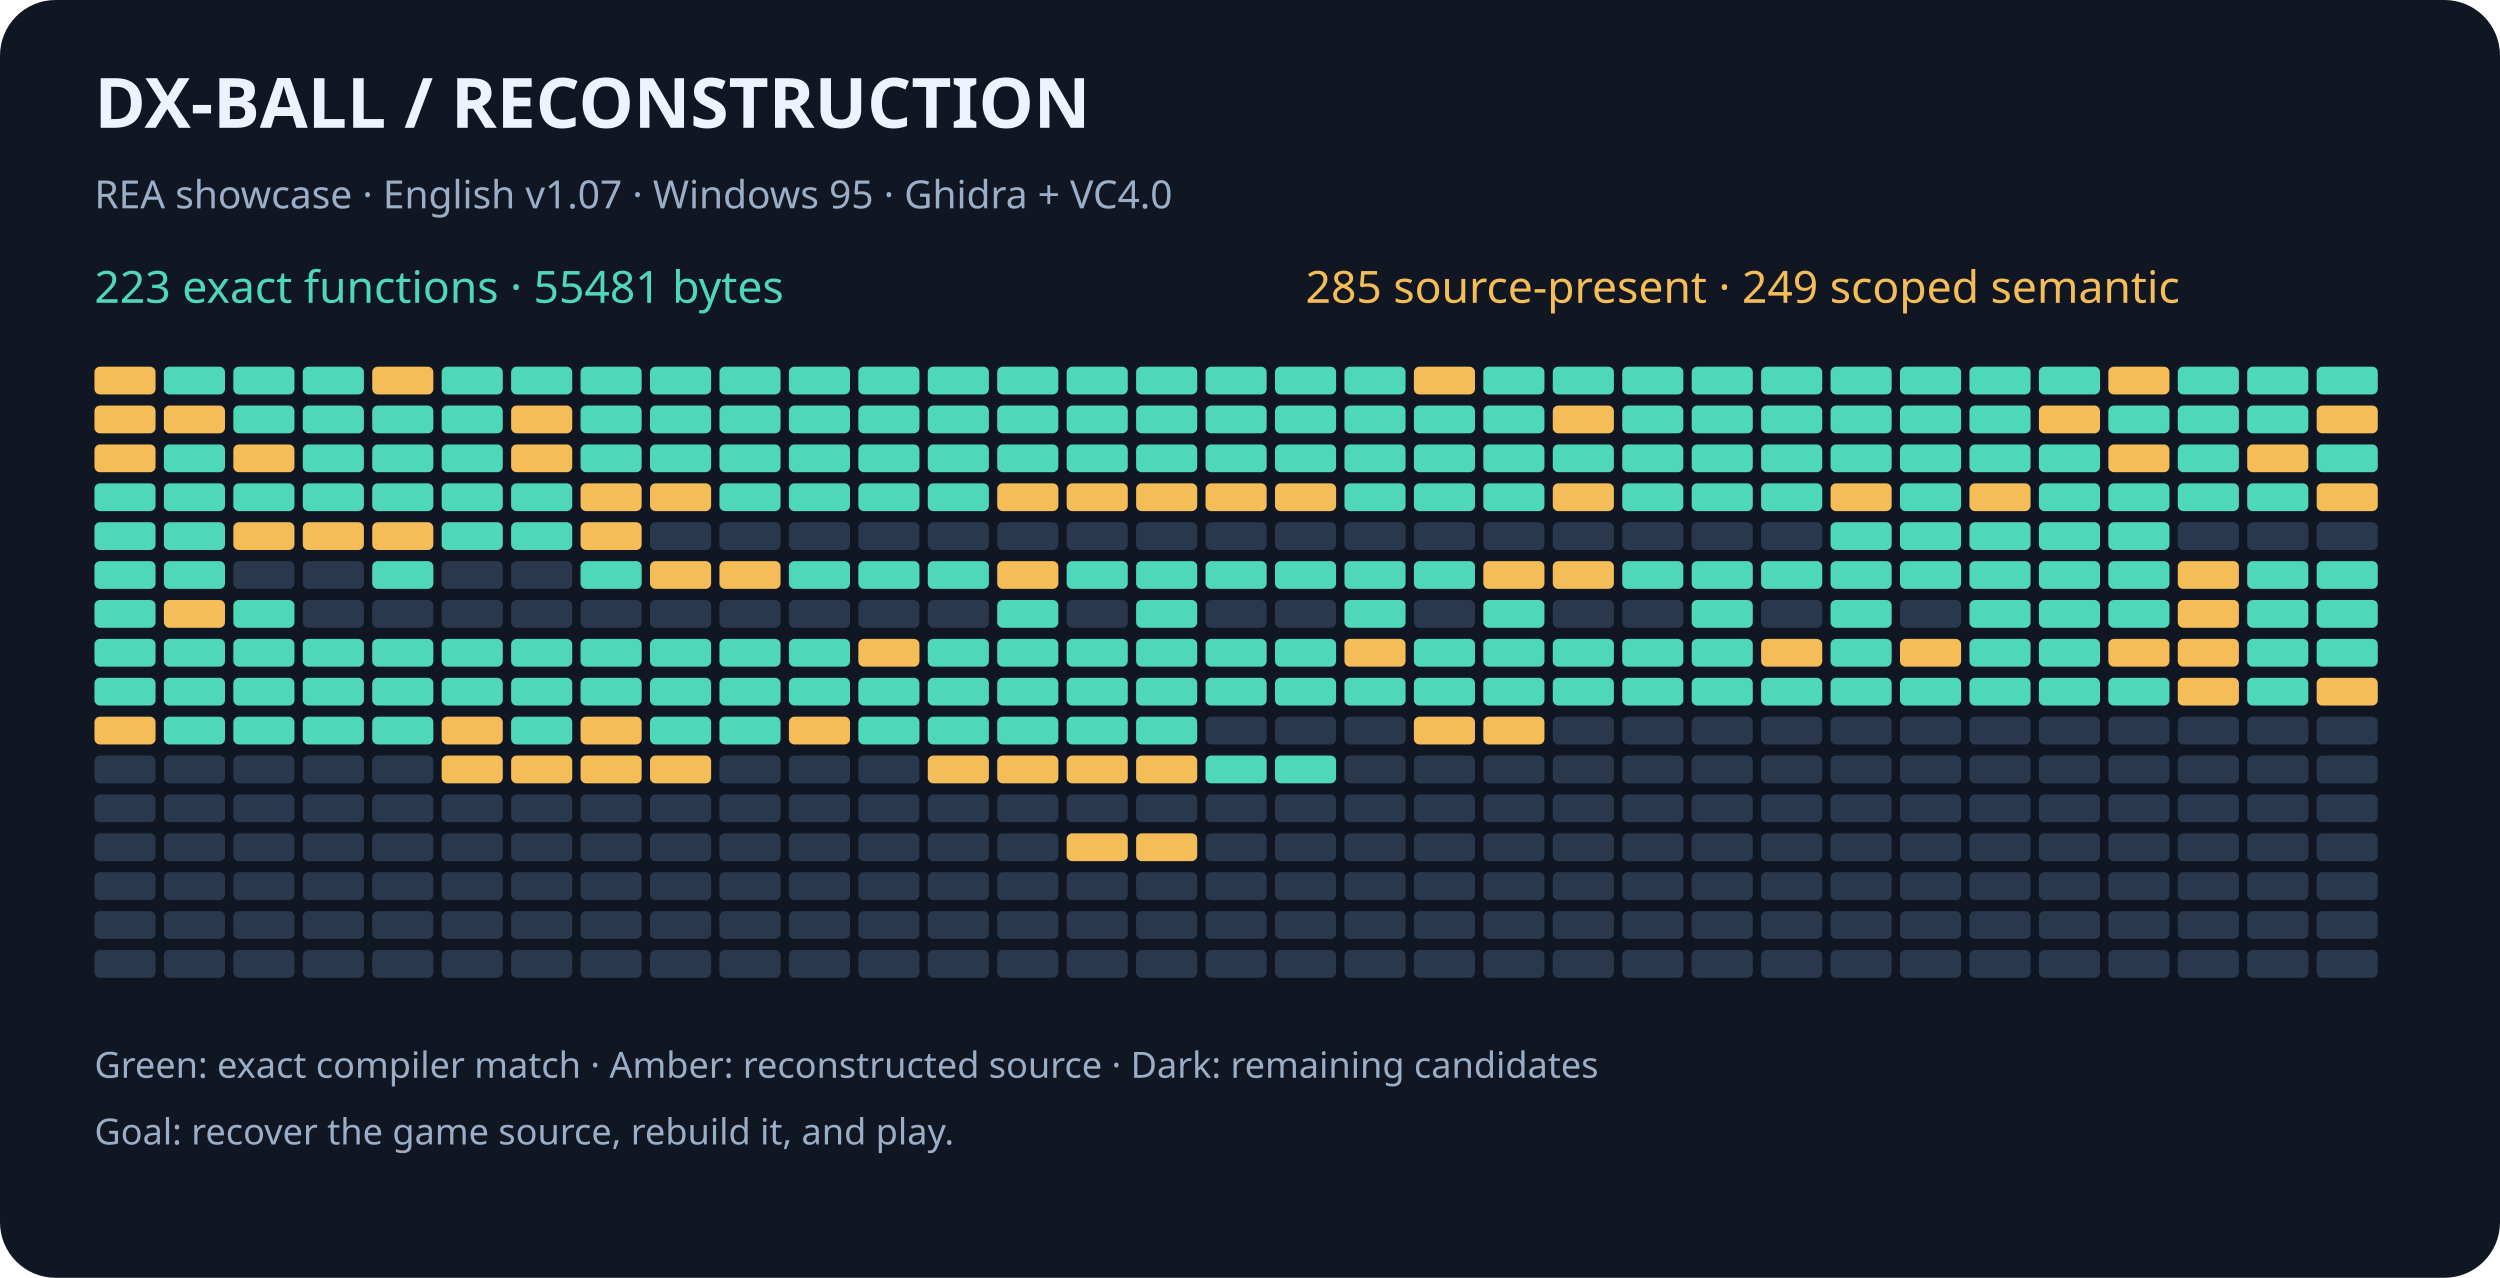
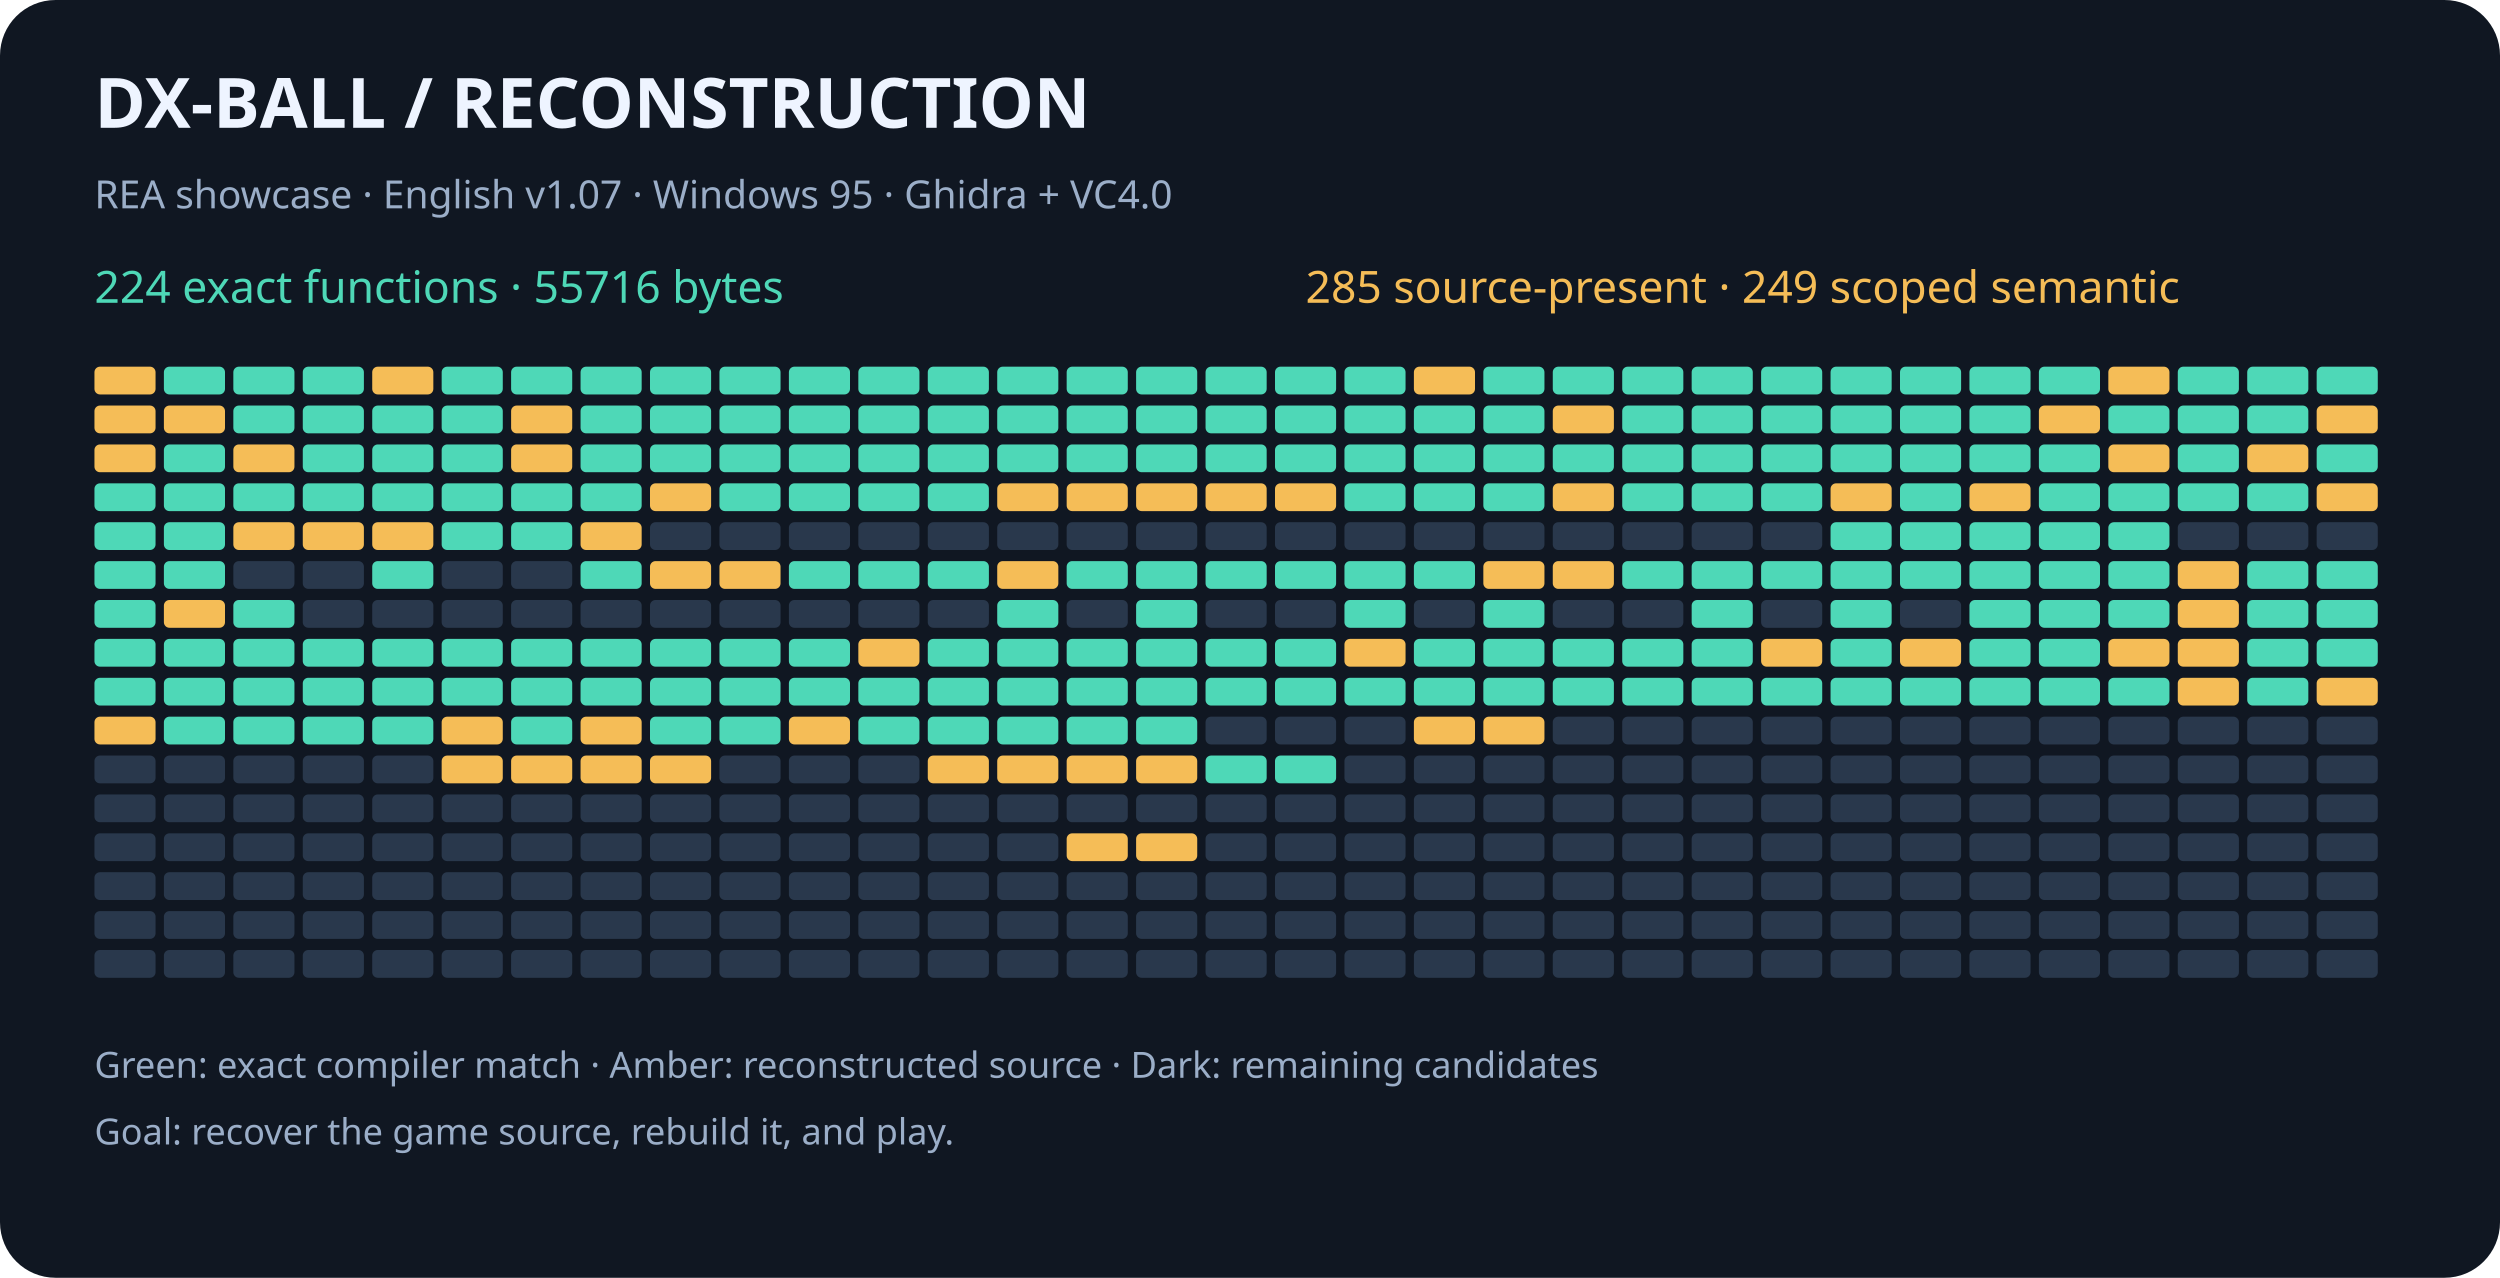
<svg xmlns="http://www.w3.org/2000/svg" width="900" height="460" viewBox="0 0 900 460" role="img" aria-labelledby="title desc">
  <rect width="900" height="460" rx="20" fill="#101722" />
  <g font-family="sans-serif">
    <text x="34" y="46" fill="#eef4ff" font-size="25" font-weight="bold">DX-BALL  /  RECONSTRUCTION</text>
    <text x="34" y="75" fill="#9baec8" font-size="14">REA showcase · English v1.07 · Windows 95 · Ghidra + VC4.0</text>
-     <text x="34" y="109" fill="#4ed8b7" font-size="16">223 exact functions · 55481 bytes</text>
+     <text x="34" y="109" fill="#4ed8b7" font-size="16">224 exact functions · 55716 bytes</text>
    <text x="470" y="109" fill="#f5bd57" font-size="16">285 source-present · 249 scoped semantic</text>
    <rect x="34" y="132" width="22" height="10" rx="2" fill="#f5bd57" />
    <rect x="59" y="132" width="22" height="10" rx="2" fill="#4ed8b7" />
    <rect x="84" y="132" width="22" height="10" rx="2" fill="#4ed8b7" />
    <rect x="109" y="132" width="22" height="10" rx="2" fill="#4ed8b7" />
    <rect x="134" y="132" width="22" height="10" rx="2" fill="#f5bd57" />
    <rect x="159" y="132" width="22" height="10" rx="2" fill="#4ed8b7" />
    <rect x="184" y="132" width="22" height="10" rx="2" fill="#4ed8b7" />
    <rect x="209" y="132" width="22" height="10" rx="2" fill="#4ed8b7" />
    <rect x="234" y="132" width="22" height="10" rx="2" fill="#4ed8b7" />
    <rect x="259" y="132" width="22" height="10" rx="2" fill="#4ed8b7" />
    <rect x="284" y="132" width="22" height="10" rx="2" fill="#4ed8b7" />
    <rect x="309" y="132" width="22" height="10" rx="2" fill="#4ed8b7" />
    <rect x="334" y="132" width="22" height="10" rx="2" fill="#4ed8b7" />
    <rect x="359" y="132" width="22" height="10" rx="2" fill="#4ed8b7" />
    <rect x="384" y="132" width="22" height="10" rx="2" fill="#4ed8b7" />
    <rect x="409" y="132" width="22" height="10" rx="2" fill="#4ed8b7" />
    <rect x="434" y="132" width="22" height="10" rx="2" fill="#4ed8b7" />
    <rect x="459" y="132" width="22" height="10" rx="2" fill="#4ed8b7" />
    <rect x="484" y="132" width="22" height="10" rx="2" fill="#4ed8b7" />
    <rect x="509" y="132" width="22" height="10" rx="2" fill="#f5bd57" />
    <rect x="534" y="132" width="22" height="10" rx="2" fill="#4ed8b7" />
    <rect x="559" y="132" width="22" height="10" rx="2" fill="#4ed8b7" />
    <rect x="584" y="132" width="22" height="10" rx="2" fill="#4ed8b7" />
    <rect x="609" y="132" width="22" height="10" rx="2" fill="#4ed8b7" />
    <rect x="634" y="132" width="22" height="10" rx="2" fill="#4ed8b7" />
    <rect x="659" y="132" width="22" height="10" rx="2" fill="#4ed8b7" />
    <rect x="684" y="132" width="22" height="10" rx="2" fill="#4ed8b7" />
    <rect x="709" y="132" width="22" height="10" rx="2" fill="#4ed8b7" />
    <rect x="734" y="132" width="22" height="10" rx="2" fill="#4ed8b7" />
    <rect x="759" y="132" width="22" height="10" rx="2" fill="#f5bd57" />
    <rect x="784" y="132" width="22" height="10" rx="2" fill="#4ed8b7" />
    <rect x="809" y="132" width="22" height="10" rx="2" fill="#4ed8b7" />
    <rect x="834" y="132" width="22" height="10" rx="2" fill="#4ed8b7" />
    <rect x="34" y="146" width="22" height="10" rx="2" fill="#f5bd57" />
    <rect x="59" y="146" width="22" height="10" rx="2" fill="#f5bd57" />
    <rect x="84" y="146" width="22" height="10" rx="2" fill="#4ed8b7" />
    <rect x="109" y="146" width="22" height="10" rx="2" fill="#4ed8b7" />
    <rect x="134" y="146" width="22" height="10" rx="2" fill="#4ed8b7" />
    <rect x="159" y="146" width="22" height="10" rx="2" fill="#4ed8b7" />
    <rect x="184" y="146" width="22" height="10" rx="2" fill="#f5bd57" />
    <rect x="209" y="146" width="22" height="10" rx="2" fill="#4ed8b7" />
    <rect x="234" y="146" width="22" height="10" rx="2" fill="#4ed8b7" />
    <rect x="259" y="146" width="22" height="10" rx="2" fill="#4ed8b7" />
    <rect x="284" y="146" width="22" height="10" rx="2" fill="#4ed8b7" />
    <rect x="309" y="146" width="22" height="10" rx="2" fill="#4ed8b7" />
    <rect x="334" y="146" width="22" height="10" rx="2" fill="#4ed8b7" />
    <rect x="359" y="146" width="22" height="10" rx="2" fill="#4ed8b7" />
    <rect x="384" y="146" width="22" height="10" rx="2" fill="#4ed8b7" />
    <rect x="409" y="146" width="22" height="10" rx="2" fill="#4ed8b7" />
    <rect x="434" y="146" width="22" height="10" rx="2" fill="#4ed8b7" />
    <rect x="459" y="146" width="22" height="10" rx="2" fill="#4ed8b7" />
    <rect x="484" y="146" width="22" height="10" rx="2" fill="#4ed8b7" />
    <rect x="509" y="146" width="22" height="10" rx="2" fill="#4ed8b7" />
    <rect x="534" y="146" width="22" height="10" rx="2" fill="#4ed8b7" />
    <rect x="559" y="146" width="22" height="10" rx="2" fill="#f5bd57" />
    <rect x="584" y="146" width="22" height="10" rx="2" fill="#4ed8b7" />
    <rect x="609" y="146" width="22" height="10" rx="2" fill="#4ed8b7" />
    <rect x="634" y="146" width="22" height="10" rx="2" fill="#4ed8b7" />
    <rect x="659" y="146" width="22" height="10" rx="2" fill="#4ed8b7" />
    <rect x="684" y="146" width="22" height="10" rx="2" fill="#4ed8b7" />
    <rect x="709" y="146" width="22" height="10" rx="2" fill="#4ed8b7" />
    <rect x="734" y="146" width="22" height="10" rx="2" fill="#f5bd57" />
    <rect x="759" y="146" width="22" height="10" rx="2" fill="#4ed8b7" />
    <rect x="784" y="146" width="22" height="10" rx="2" fill="#4ed8b7" />
    <rect x="809" y="146" width="22" height="10" rx="2" fill="#4ed8b7" />
    <rect x="834" y="146" width="22" height="10" rx="2" fill="#f5bd57" />
    <rect x="34" y="160" width="22" height="10" rx="2" fill="#f5bd57" />
    <rect x="59" y="160" width="22" height="10" rx="2" fill="#4ed8b7" />
    <rect x="84" y="160" width="22" height="10" rx="2" fill="#f5bd57" />
    <rect x="109" y="160" width="22" height="10" rx="2" fill="#4ed8b7" />
    <rect x="134" y="160" width="22" height="10" rx="2" fill="#4ed8b7" />
    <rect x="159" y="160" width="22" height="10" rx="2" fill="#4ed8b7" />
    <rect x="184" y="160" width="22" height="10" rx="2" fill="#f5bd57" />
    <rect x="209" y="160" width="22" height="10" rx="2" fill="#4ed8b7" />
    <rect x="234" y="160" width="22" height="10" rx="2" fill="#4ed8b7" />
    <rect x="259" y="160" width="22" height="10" rx="2" fill="#4ed8b7" />
    <rect x="284" y="160" width="22" height="10" rx="2" fill="#4ed8b7" />
    <rect x="309" y="160" width="22" height="10" rx="2" fill="#4ed8b7" />
    <rect x="334" y="160" width="22" height="10" rx="2" fill="#4ed8b7" />
    <rect x="359" y="160" width="22" height="10" rx="2" fill="#4ed8b7" />
    <rect x="384" y="160" width="22" height="10" rx="2" fill="#4ed8b7" />
    <rect x="409" y="160" width="22" height="10" rx="2" fill="#4ed8b7" />
    <rect x="434" y="160" width="22" height="10" rx="2" fill="#4ed8b7" />
    <rect x="459" y="160" width="22" height="10" rx="2" fill="#4ed8b7" />
    <rect x="484" y="160" width="22" height="10" rx="2" fill="#4ed8b7" />
    <rect x="509" y="160" width="22" height="10" rx="2" fill="#4ed8b7" />
    <rect x="534" y="160" width="22" height="10" rx="2" fill="#4ed8b7" />
    <rect x="559" y="160" width="22" height="10" rx="2" fill="#4ed8b7" />
    <rect x="584" y="160" width="22" height="10" rx="2" fill="#4ed8b7" />
    <rect x="609" y="160" width="22" height="10" rx="2" fill="#4ed8b7" />
    <rect x="634" y="160" width="22" height="10" rx="2" fill="#4ed8b7" />
    <rect x="659" y="160" width="22" height="10" rx="2" fill="#4ed8b7" />
    <rect x="684" y="160" width="22" height="10" rx="2" fill="#4ed8b7" />
    <rect x="709" y="160" width="22" height="10" rx="2" fill="#4ed8b7" />
    <rect x="734" y="160" width="22" height="10" rx="2" fill="#4ed8b7" />
    <rect x="759" y="160" width="22" height="10" rx="2" fill="#f5bd57" />
    <rect x="784" y="160" width="22" height="10" rx="2" fill="#4ed8b7" />
    <rect x="809" y="160" width="22" height="10" rx="2" fill="#f5bd57" />
    <rect x="834" y="160" width="22" height="10" rx="2" fill="#4ed8b7" />
    <rect x="34" y="174" width="22" height="10" rx="2" fill="#4ed8b7" />
    <rect x="59" y="174" width="22" height="10" rx="2" fill="#4ed8b7" />
    <rect x="84" y="174" width="22" height="10" rx="2" fill="#4ed8b7" />
    <rect x="109" y="174" width="22" height="10" rx="2" fill="#4ed8b7" />
    <rect x="134" y="174" width="22" height="10" rx="2" fill="#4ed8b7" />
    <rect x="159" y="174" width="22" height="10" rx="2" fill="#4ed8b7" />
    <rect x="184" y="174" width="22" height="10" rx="2" fill="#4ed8b7" />
-     <rect x="209" y="174" width="22" height="10" rx="2" fill="#f5bd57" />
+     <rect x="209" y="174" width="22" height="10" rx="2" fill="#4ed8b7" />
    <rect x="234" y="174" width="22" height="10" rx="2" fill="#f5bd57" />
    <rect x="259" y="174" width="22" height="10" rx="2" fill="#4ed8b7" />
    <rect x="284" y="174" width="22" height="10" rx="2" fill="#4ed8b7" />
    <rect x="309" y="174" width="22" height="10" rx="2" fill="#4ed8b7" />
    <rect x="334" y="174" width="22" height="10" rx="2" fill="#4ed8b7" />
    <rect x="359" y="174" width="22" height="10" rx="2" fill="#f5bd57" />
    <rect x="384" y="174" width="22" height="10" rx="2" fill="#f5bd57" />
    <rect x="409" y="174" width="22" height="10" rx="2" fill="#f5bd57" />
    <rect x="434" y="174" width="22" height="10" rx="2" fill="#f5bd57" />
    <rect x="459" y="174" width="22" height="10" rx="2" fill="#f5bd57" />
    <rect x="484" y="174" width="22" height="10" rx="2" fill="#4ed8b7" />
    <rect x="509" y="174" width="22" height="10" rx="2" fill="#4ed8b7" />
    <rect x="534" y="174" width="22" height="10" rx="2" fill="#4ed8b7" />
    <rect x="559" y="174" width="22" height="10" rx="2" fill="#f5bd57" />
    <rect x="584" y="174" width="22" height="10" rx="2" fill="#4ed8b7" />
    <rect x="609" y="174" width="22" height="10" rx="2" fill="#4ed8b7" />
    <rect x="634" y="174" width="22" height="10" rx="2" fill="#4ed8b7" />
    <rect x="659" y="174" width="22" height="10" rx="2" fill="#f5bd57" />
    <rect x="684" y="174" width="22" height="10" rx="2" fill="#4ed8b7" />
    <rect x="709" y="174" width="22" height="10" rx="2" fill="#f5bd57" />
    <rect x="734" y="174" width="22" height="10" rx="2" fill="#4ed8b7" />
    <rect x="759" y="174" width="22" height="10" rx="2" fill="#4ed8b7" />
    <rect x="784" y="174" width="22" height="10" rx="2" fill="#4ed8b7" />
    <rect x="809" y="174" width="22" height="10" rx="2" fill="#4ed8b7" />
    <rect x="834" y="174" width="22" height="10" rx="2" fill="#f5bd57" />
    <rect x="34" y="188" width="22" height="10" rx="2" fill="#4ed8b7" />
    <rect x="59" y="188" width="22" height="10" rx="2" fill="#4ed8b7" />
    <rect x="84" y="188" width="22" height="10" rx="2" fill="#f5bd57" />
    <rect x="109" y="188" width="22" height="10" rx="2" fill="#f5bd57" />
    <rect x="134" y="188" width="22" height="10" rx="2" fill="#f5bd57" />
    <rect x="159" y="188" width="22" height="10" rx="2" fill="#4ed8b7" />
    <rect x="184" y="188" width="22" height="10" rx="2" fill="#4ed8b7" />
    <rect x="209" y="188" width="22" height="10" rx="2" fill="#f5bd57" />
    <rect x="234" y="188" width="22" height="10" rx="2" fill="#29384c" />
    <rect x="259" y="188" width="22" height="10" rx="2" fill="#29384c" />
    <rect x="284" y="188" width="22" height="10" rx="2" fill="#29384c" />
    <rect x="309" y="188" width="22" height="10" rx="2" fill="#29384c" />
    <rect x="334" y="188" width="22" height="10" rx="2" fill="#29384c" />
    <rect x="359" y="188" width="22" height="10" rx="2" fill="#29384c" />
    <rect x="384" y="188" width="22" height="10" rx="2" fill="#29384c" />
    <rect x="409" y="188" width="22" height="10" rx="2" fill="#29384c" />
    <rect x="434" y="188" width="22" height="10" rx="2" fill="#29384c" />
    <rect x="459" y="188" width="22" height="10" rx="2" fill="#29384c" />
    <rect x="484" y="188" width="22" height="10" rx="2" fill="#29384c" />
    <rect x="509" y="188" width="22" height="10" rx="2" fill="#29384c" />
    <rect x="534" y="188" width="22" height="10" rx="2" fill="#29384c" />
    <rect x="559" y="188" width="22" height="10" rx="2" fill="#29384c" />
    <rect x="584" y="188" width="22" height="10" rx="2" fill="#29384c" />
    <rect x="609" y="188" width="22" height="10" rx="2" fill="#29384c" />
    <rect x="634" y="188" width="22" height="10" rx="2" fill="#29384c" />
    <rect x="659" y="188" width="22" height="10" rx="2" fill="#4ed8b7" />
    <rect x="684" y="188" width="22" height="10" rx="2" fill="#4ed8b7" />
    <rect x="709" y="188" width="22" height="10" rx="2" fill="#4ed8b7" />
    <rect x="734" y="188" width="22" height="10" rx="2" fill="#4ed8b7" />
    <rect x="759" y="188" width="22" height="10" rx="2" fill="#4ed8b7" />
    <rect x="784" y="188" width="22" height="10" rx="2" fill="#29384c" />
    <rect x="809" y="188" width="22" height="10" rx="2" fill="#29384c" />
    <rect x="834" y="188" width="22" height="10" rx="2" fill="#29384c" />
    <rect x="34" y="202" width="22" height="10" rx="2" fill="#4ed8b7" />
    <rect x="59" y="202" width="22" height="10" rx="2" fill="#4ed8b7" />
    <rect x="84" y="202" width="22" height="10" rx="2" fill="#29384c" />
    <rect x="109" y="202" width="22" height="10" rx="2" fill="#29384c" />
    <rect x="134" y="202" width="22" height="10" rx="2" fill="#4ed8b7" />
    <rect x="159" y="202" width="22" height="10" rx="2" fill="#29384c" />
    <rect x="184" y="202" width="22" height="10" rx="2" fill="#29384c" />
    <rect x="209" y="202" width="22" height="10" rx="2" fill="#4ed8b7" />
    <rect x="234" y="202" width="22" height="10" rx="2" fill="#f5bd57" />
    <rect x="259" y="202" width="22" height="10" rx="2" fill="#f5bd57" />
    <rect x="284" y="202" width="22" height="10" rx="2" fill="#4ed8b7" />
    <rect x="309" y="202" width="22" height="10" rx="2" fill="#4ed8b7" />
    <rect x="334" y="202" width="22" height="10" rx="2" fill="#4ed8b7" />
    <rect x="359" y="202" width="22" height="10" rx="2" fill="#f5bd57" />
    <rect x="384" y="202" width="22" height="10" rx="2" fill="#4ed8b7" />
    <rect x="409" y="202" width="22" height="10" rx="2" fill="#4ed8b7" />
    <rect x="434" y="202" width="22" height="10" rx="2" fill="#4ed8b7" />
    <rect x="459" y="202" width="22" height="10" rx="2" fill="#4ed8b7" />
    <rect x="484" y="202" width="22" height="10" rx="2" fill="#4ed8b7" />
    <rect x="509" y="202" width="22" height="10" rx="2" fill="#4ed8b7" />
    <rect x="534" y="202" width="22" height="10" rx="2" fill="#f5bd57" />
    <rect x="559" y="202" width="22" height="10" rx="2" fill="#f5bd57" />
    <rect x="584" y="202" width="22" height="10" rx="2" fill="#4ed8b7" />
    <rect x="609" y="202" width="22" height="10" rx="2" fill="#4ed8b7" />
    <rect x="634" y="202" width="22" height="10" rx="2" fill="#4ed8b7" />
    <rect x="659" y="202" width="22" height="10" rx="2" fill="#4ed8b7" />
    <rect x="684" y="202" width="22" height="10" rx="2" fill="#4ed8b7" />
    <rect x="709" y="202" width="22" height="10" rx="2" fill="#4ed8b7" />
    <rect x="734" y="202" width="22" height="10" rx="2" fill="#4ed8b7" />
    <rect x="759" y="202" width="22" height="10" rx="2" fill="#4ed8b7" />
    <rect x="784" y="202" width="22" height="10" rx="2" fill="#f5bd57" />
    <rect x="809" y="202" width="22" height="10" rx="2" fill="#4ed8b7" />
    <rect x="834" y="202" width="22" height="10" rx="2" fill="#4ed8b7" />
    <rect x="34" y="216" width="22" height="10" rx="2" fill="#4ed8b7" />
    <rect x="59" y="216" width="22" height="10" rx="2" fill="#f5bd57" />
    <rect x="84" y="216" width="22" height="10" rx="2" fill="#4ed8b7" />
    <rect x="109" y="216" width="22" height="10" rx="2" fill="#29384c" />
    <rect x="134" y="216" width="22" height="10" rx="2" fill="#29384c" />
    <rect x="159" y="216" width="22" height="10" rx="2" fill="#29384c" />
    <rect x="184" y="216" width="22" height="10" rx="2" fill="#29384c" />
    <rect x="209" y="216" width="22" height="10" rx="2" fill="#29384c" />
    <rect x="234" y="216" width="22" height="10" rx="2" fill="#29384c" />
    <rect x="259" y="216" width="22" height="10" rx="2" fill="#29384c" />
    <rect x="284" y="216" width="22" height="10" rx="2" fill="#29384c" />
    <rect x="309" y="216" width="22" height="10" rx="2" fill="#29384c" />
    <rect x="334" y="216" width="22" height="10" rx="2" fill="#29384c" />
    <rect x="359" y="216" width="22" height="10" rx="2" fill="#4ed8b7" />
    <rect x="384" y="216" width="22" height="10" rx="2" fill="#29384c" />
    <rect x="409" y="216" width="22" height="10" rx="2" fill="#4ed8b7" />
    <rect x="434" y="216" width="22" height="10" rx="2" fill="#29384c" />
    <rect x="459" y="216" width="22" height="10" rx="2" fill="#29384c" />
    <rect x="484" y="216" width="22" height="10" rx="2" fill="#4ed8b7" />
    <rect x="509" y="216" width="22" height="10" rx="2" fill="#29384c" />
    <rect x="534" y="216" width="22" height="10" rx="2" fill="#4ed8b7" />
    <rect x="559" y="216" width="22" height="10" rx="2" fill="#29384c" />
    <rect x="584" y="216" width="22" height="10" rx="2" fill="#29384c" />
    <rect x="609" y="216" width="22" height="10" rx="2" fill="#4ed8b7" />
    <rect x="634" y="216" width="22" height="10" rx="2" fill="#29384c" />
    <rect x="659" y="216" width="22" height="10" rx="2" fill="#4ed8b7" />
    <rect x="684" y="216" width="22" height="10" rx="2" fill="#29384c" />
    <rect x="709" y="216" width="22" height="10" rx="2" fill="#4ed8b7" />
    <rect x="734" y="216" width="22" height="10" rx="2" fill="#4ed8b7" />
    <rect x="759" y="216" width="22" height="10" rx="2" fill="#4ed8b7" />
    <rect x="784" y="216" width="22" height="10" rx="2" fill="#f5bd57" />
    <rect x="809" y="216" width="22" height="10" rx="2" fill="#4ed8b7" />
    <rect x="834" y="216" width="22" height="10" rx="2" fill="#4ed8b7" />
    <rect x="34" y="230" width="22" height="10" rx="2" fill="#4ed8b7" />
    <rect x="59" y="230" width="22" height="10" rx="2" fill="#4ed8b7" />
    <rect x="84" y="230" width="22" height="10" rx="2" fill="#4ed8b7" />
    <rect x="109" y="230" width="22" height="10" rx="2" fill="#4ed8b7" />
    <rect x="134" y="230" width="22" height="10" rx="2" fill="#4ed8b7" />
    <rect x="159" y="230" width="22" height="10" rx="2" fill="#4ed8b7" />
    <rect x="184" y="230" width="22" height="10" rx="2" fill="#4ed8b7" />
    <rect x="209" y="230" width="22" height="10" rx="2" fill="#4ed8b7" />
    <rect x="234" y="230" width="22" height="10" rx="2" fill="#4ed8b7" />
    <rect x="259" y="230" width="22" height="10" rx="2" fill="#4ed8b7" />
    <rect x="284" y="230" width="22" height="10" rx="2" fill="#4ed8b7" />
    <rect x="309" y="230" width="22" height="10" rx="2" fill="#f5bd57" />
    <rect x="334" y="230" width="22" height="10" rx="2" fill="#4ed8b7" />
    <rect x="359" y="230" width="22" height="10" rx="2" fill="#4ed8b7" />
    <rect x="384" y="230" width="22" height="10" rx="2" fill="#4ed8b7" />
    <rect x="409" y="230" width="22" height="10" rx="2" fill="#4ed8b7" />
    <rect x="434" y="230" width="22" height="10" rx="2" fill="#4ed8b7" />
    <rect x="459" y="230" width="22" height="10" rx="2" fill="#4ed8b7" />
    <rect x="484" y="230" width="22" height="10" rx="2" fill="#f5bd57" />
    <rect x="509" y="230" width="22" height="10" rx="2" fill="#4ed8b7" />
    <rect x="534" y="230" width="22" height="10" rx="2" fill="#4ed8b7" />
    <rect x="559" y="230" width="22" height="10" rx="2" fill="#4ed8b7" />
    <rect x="584" y="230" width="22" height="10" rx="2" fill="#4ed8b7" />
    <rect x="609" y="230" width="22" height="10" rx="2" fill="#4ed8b7" />
    <rect x="634" y="230" width="22" height="10" rx="2" fill="#f5bd57" />
    <rect x="659" y="230" width="22" height="10" rx="2" fill="#4ed8b7" />
    <rect x="684" y="230" width="22" height="10" rx="2" fill="#f5bd57" />
    <rect x="709" y="230" width="22" height="10" rx="2" fill="#4ed8b7" />
    <rect x="734" y="230" width="22" height="10" rx="2" fill="#4ed8b7" />
    <rect x="759" y="230" width="22" height="10" rx="2" fill="#f5bd57" />
    <rect x="784" y="230" width="22" height="10" rx="2" fill="#f5bd57" />
    <rect x="809" y="230" width="22" height="10" rx="2" fill="#4ed8b7" />
    <rect x="834" y="230" width="22" height="10" rx="2" fill="#4ed8b7" />
    <rect x="34" y="244" width="22" height="10" rx="2" fill="#4ed8b7" />
    <rect x="59" y="244" width="22" height="10" rx="2" fill="#4ed8b7" />
    <rect x="84" y="244" width="22" height="10" rx="2" fill="#4ed8b7" />
    <rect x="109" y="244" width="22" height="10" rx="2" fill="#4ed8b7" />
    <rect x="134" y="244" width="22" height="10" rx="2" fill="#4ed8b7" />
    <rect x="159" y="244" width="22" height="10" rx="2" fill="#4ed8b7" />
    <rect x="184" y="244" width="22" height="10" rx="2" fill="#4ed8b7" />
    <rect x="209" y="244" width="22" height="10" rx="2" fill="#4ed8b7" />
    <rect x="234" y="244" width="22" height="10" rx="2" fill="#4ed8b7" />
    <rect x="259" y="244" width="22" height="10" rx="2" fill="#4ed8b7" />
    <rect x="284" y="244" width="22" height="10" rx="2" fill="#4ed8b7" />
    <rect x="309" y="244" width="22" height="10" rx="2" fill="#4ed8b7" />
    <rect x="334" y="244" width="22" height="10" rx="2" fill="#4ed8b7" />
    <rect x="359" y="244" width="22" height="10" rx="2" fill="#4ed8b7" />
    <rect x="384" y="244" width="22" height="10" rx="2" fill="#4ed8b7" />
    <rect x="409" y="244" width="22" height="10" rx="2" fill="#4ed8b7" />
    <rect x="434" y="244" width="22" height="10" rx="2" fill="#4ed8b7" />
    <rect x="459" y="244" width="22" height="10" rx="2" fill="#4ed8b7" />
    <rect x="484" y="244" width="22" height="10" rx="2" fill="#4ed8b7" />
    <rect x="509" y="244" width="22" height="10" rx="2" fill="#4ed8b7" />
    <rect x="534" y="244" width="22" height="10" rx="2" fill="#4ed8b7" />
    <rect x="559" y="244" width="22" height="10" rx="2" fill="#4ed8b7" />
    <rect x="584" y="244" width="22" height="10" rx="2" fill="#4ed8b7" />
    <rect x="609" y="244" width="22" height="10" rx="2" fill="#4ed8b7" />
    <rect x="634" y="244" width="22" height="10" rx="2" fill="#4ed8b7" />
    <rect x="659" y="244" width="22" height="10" rx="2" fill="#4ed8b7" />
    <rect x="684" y="244" width="22" height="10" rx="2" fill="#4ed8b7" />
    <rect x="709" y="244" width="22" height="10" rx="2" fill="#4ed8b7" />
    <rect x="734" y="244" width="22" height="10" rx="2" fill="#4ed8b7" />
    <rect x="759" y="244" width="22" height="10" rx="2" fill="#4ed8b7" />
    <rect x="784" y="244" width="22" height="10" rx="2" fill="#f5bd57" />
    <rect x="809" y="244" width="22" height="10" rx="2" fill="#4ed8b7" />
    <rect x="834" y="244" width="22" height="10" rx="2" fill="#f5bd57" />
    <rect x="34" y="258" width="22" height="10" rx="2" fill="#f5bd57" />
    <rect x="59" y="258" width="22" height="10" rx="2" fill="#4ed8b7" />
    <rect x="84" y="258" width="22" height="10" rx="2" fill="#4ed8b7" />
    <rect x="109" y="258" width="22" height="10" rx="2" fill="#4ed8b7" />
    <rect x="134" y="258" width="22" height="10" rx="2" fill="#4ed8b7" />
    <rect x="159" y="258" width="22" height="10" rx="2" fill="#f5bd57" />
    <rect x="184" y="258" width="22" height="10" rx="2" fill="#4ed8b7" />
    <rect x="209" y="258" width="22" height="10" rx="2" fill="#f5bd57" />
    <rect x="234" y="258" width="22" height="10" rx="2" fill="#4ed8b7" />
    <rect x="259" y="258" width="22" height="10" rx="2" fill="#4ed8b7" />
    <rect x="284" y="258" width="22" height="10" rx="2" fill="#f5bd57" />
    <rect x="309" y="258" width="22" height="10" rx="2" fill="#4ed8b7" />
    <rect x="334" y="258" width="22" height="10" rx="2" fill="#4ed8b7" />
    <rect x="359" y="258" width="22" height="10" rx="2" fill="#4ed8b7" />
    <rect x="384" y="258" width="22" height="10" rx="2" fill="#4ed8b7" />
    <rect x="409" y="258" width="22" height="10" rx="2" fill="#4ed8b7" />
    <rect x="434" y="258" width="22" height="10" rx="2" fill="#29384c" />
    <rect x="459" y="258" width="22" height="10" rx="2" fill="#29384c" />
    <rect x="484" y="258" width="22" height="10" rx="2" fill="#29384c" />
    <rect x="509" y="258" width="22" height="10" rx="2" fill="#f5bd57" />
    <rect x="534" y="258" width="22" height="10" rx="2" fill="#f5bd57" />
    <rect x="559" y="258" width="22" height="10" rx="2" fill="#29384c" />
    <rect x="584" y="258" width="22" height="10" rx="2" fill="#29384c" />
    <rect x="609" y="258" width="22" height="10" rx="2" fill="#29384c" />
    <rect x="634" y="258" width="22" height="10" rx="2" fill="#29384c" />
    <rect x="659" y="258" width="22" height="10" rx="2" fill="#29384c" />
    <rect x="684" y="258" width="22" height="10" rx="2" fill="#29384c" />
    <rect x="709" y="258" width="22" height="10" rx="2" fill="#29384c" />
    <rect x="734" y="258" width="22" height="10" rx="2" fill="#29384c" />
    <rect x="759" y="258" width="22" height="10" rx="2" fill="#29384c" />
    <rect x="784" y="258" width="22" height="10" rx="2" fill="#29384c" />
    <rect x="809" y="258" width="22" height="10" rx="2" fill="#29384c" />
    <rect x="834" y="258" width="22" height="10" rx="2" fill="#29384c" />
    <rect x="34" y="272" width="22" height="10" rx="2" fill="#29384c" />
    <rect x="59" y="272" width="22" height="10" rx="2" fill="#29384c" />
    <rect x="84" y="272" width="22" height="10" rx="2" fill="#29384c" />
    <rect x="109" y="272" width="22" height="10" rx="2" fill="#29384c" />
    <rect x="134" y="272" width="22" height="10" rx="2" fill="#29384c" />
    <rect x="159" y="272" width="22" height="10" rx="2" fill="#f5bd57" />
    <rect x="184" y="272" width="22" height="10" rx="2" fill="#f5bd57" />
    <rect x="209" y="272" width="22" height="10" rx="2" fill="#f5bd57" />
    <rect x="234" y="272" width="22" height="10" rx="2" fill="#f5bd57" />
    <rect x="259" y="272" width="22" height="10" rx="2" fill="#29384c" />
    <rect x="284" y="272" width="22" height="10" rx="2" fill="#29384c" />
    <rect x="309" y="272" width="22" height="10" rx="2" fill="#29384c" />
    <rect x="334" y="272" width="22" height="10" rx="2" fill="#f5bd57" />
    <rect x="359" y="272" width="22" height="10" rx="2" fill="#f5bd57" />
    <rect x="384" y="272" width="22" height="10" rx="2" fill="#f5bd57" />
    <rect x="409" y="272" width="22" height="10" rx="2" fill="#f5bd57" />
    <rect x="434" y="272" width="22" height="10" rx="2" fill="#4ed8b7" />
    <rect x="459" y="272" width="22" height="10" rx="2" fill="#4ed8b7" />
    <rect x="484" y="272" width="22" height="10" rx="2" fill="#29384c" />
    <rect x="509" y="272" width="22" height="10" rx="2" fill="#29384c" />
    <rect x="534" y="272" width="22" height="10" rx="2" fill="#29384c" />
    <rect x="559" y="272" width="22" height="10" rx="2" fill="#29384c" />
    <rect x="584" y="272" width="22" height="10" rx="2" fill="#29384c" />
    <rect x="609" y="272" width="22" height="10" rx="2" fill="#29384c" />
    <rect x="634" y="272" width="22" height="10" rx="2" fill="#29384c" />
    <rect x="659" y="272" width="22" height="10" rx="2" fill="#29384c" />
    <rect x="684" y="272" width="22" height="10" rx="2" fill="#29384c" />
    <rect x="709" y="272" width="22" height="10" rx="2" fill="#29384c" />
    <rect x="734" y="272" width="22" height="10" rx="2" fill="#29384c" />
    <rect x="759" y="272" width="22" height="10" rx="2" fill="#29384c" />
    <rect x="784" y="272" width="22" height="10" rx="2" fill="#29384c" />
    <rect x="809" y="272" width="22" height="10" rx="2" fill="#29384c" />
    <rect x="834" y="272" width="22" height="10" rx="2" fill="#29384c" />
    <rect x="34" y="286" width="22" height="10" rx="2" fill="#29384c" />
    <rect x="59" y="286" width="22" height="10" rx="2" fill="#29384c" />
    <rect x="84" y="286" width="22" height="10" rx="2" fill="#29384c" />
    <rect x="109" y="286" width="22" height="10" rx="2" fill="#29384c" />
    <rect x="134" y="286" width="22" height="10" rx="2" fill="#29384c" />
    <rect x="159" y="286" width="22" height="10" rx="2" fill="#29384c" />
    <rect x="184" y="286" width="22" height="10" rx="2" fill="#29384c" />
    <rect x="209" y="286" width="22" height="10" rx="2" fill="#29384c" />
    <rect x="234" y="286" width="22" height="10" rx="2" fill="#29384c" />
    <rect x="259" y="286" width="22" height="10" rx="2" fill="#29384c" />
    <rect x="284" y="286" width="22" height="10" rx="2" fill="#29384c" />
    <rect x="309" y="286" width="22" height="10" rx="2" fill="#29384c" />
    <rect x="334" y="286" width="22" height="10" rx="2" fill="#29384c" />
    <rect x="359" y="286" width="22" height="10" rx="2" fill="#29384c" />
    <rect x="384" y="286" width="22" height="10" rx="2" fill="#29384c" />
    <rect x="409" y="286" width="22" height="10" rx="2" fill="#29384c" />
    <rect x="434" y="286" width="22" height="10" rx="2" fill="#29384c" />
    <rect x="459" y="286" width="22" height="10" rx="2" fill="#29384c" />
    <rect x="484" y="286" width="22" height="10" rx="2" fill="#29384c" />
    <rect x="509" y="286" width="22" height="10" rx="2" fill="#29384c" />
    <rect x="534" y="286" width="22" height="10" rx="2" fill="#29384c" />
    <rect x="559" y="286" width="22" height="10" rx="2" fill="#29384c" />
    <rect x="584" y="286" width="22" height="10" rx="2" fill="#29384c" />
    <rect x="609" y="286" width="22" height="10" rx="2" fill="#29384c" />
    <rect x="634" y="286" width="22" height="10" rx="2" fill="#29384c" />
    <rect x="659" y="286" width="22" height="10" rx="2" fill="#29384c" />
    <rect x="684" y="286" width="22" height="10" rx="2" fill="#29384c" />
    <rect x="709" y="286" width="22" height="10" rx="2" fill="#29384c" />
    <rect x="734" y="286" width="22" height="10" rx="2" fill="#29384c" />
    <rect x="759" y="286" width="22" height="10" rx="2" fill="#29384c" />
    <rect x="784" y="286" width="22" height="10" rx="2" fill="#29384c" />
    <rect x="809" y="286" width="22" height="10" rx="2" fill="#29384c" />
    <rect x="834" y="286" width="22" height="10" rx="2" fill="#29384c" />
    <rect x="34" y="300" width="22" height="10" rx="2" fill="#29384c" />
    <rect x="59" y="300" width="22" height="10" rx="2" fill="#29384c" />
    <rect x="84" y="300" width="22" height="10" rx="2" fill="#29384c" />
    <rect x="109" y="300" width="22" height="10" rx="2" fill="#29384c" />
    <rect x="134" y="300" width="22" height="10" rx="2" fill="#29384c" />
    <rect x="159" y="300" width="22" height="10" rx="2" fill="#29384c" />
    <rect x="184" y="300" width="22" height="10" rx="2" fill="#29384c" />
    <rect x="209" y="300" width="22" height="10" rx="2" fill="#29384c" />
    <rect x="234" y="300" width="22" height="10" rx="2" fill="#29384c" />
    <rect x="259" y="300" width="22" height="10" rx="2" fill="#29384c" />
    <rect x="284" y="300" width="22" height="10" rx="2" fill="#29384c" />
    <rect x="309" y="300" width="22" height="10" rx="2" fill="#29384c" />
    <rect x="334" y="300" width="22" height="10" rx="2" fill="#29384c" />
    <rect x="359" y="300" width="22" height="10" rx="2" fill="#29384c" />
    <rect x="384" y="300" width="22" height="10" rx="2" fill="#f5bd57" />
    <rect x="409" y="300" width="22" height="10" rx="2" fill="#f5bd57" />
    <rect x="434" y="300" width="22" height="10" rx="2" fill="#29384c" />
    <rect x="459" y="300" width="22" height="10" rx="2" fill="#29384c" />
    <rect x="484" y="300" width="22" height="10" rx="2" fill="#29384c" />
    <rect x="509" y="300" width="22" height="10" rx="2" fill="#29384c" />
    <rect x="534" y="300" width="22" height="10" rx="2" fill="#29384c" />
    <rect x="559" y="300" width="22" height="10" rx="2" fill="#29384c" />
    <rect x="584" y="300" width="22" height="10" rx="2" fill="#29384c" />
    <rect x="609" y="300" width="22" height="10" rx="2" fill="#29384c" />
    <rect x="634" y="300" width="22" height="10" rx="2" fill="#29384c" />
    <rect x="659" y="300" width="22" height="10" rx="2" fill="#29384c" />
    <rect x="684" y="300" width="22" height="10" rx="2" fill="#29384c" />
    <rect x="709" y="300" width="22" height="10" rx="2" fill="#29384c" />
    <rect x="734" y="300" width="22" height="10" rx="2" fill="#29384c" />
    <rect x="759" y="300" width="22" height="10" rx="2" fill="#29384c" />
    <rect x="784" y="300" width="22" height="10" rx="2" fill="#29384c" />
    <rect x="809" y="300" width="22" height="10" rx="2" fill="#29384c" />
    <rect x="834" y="300" width="22" height="10" rx="2" fill="#29384c" />
    <rect x="34" y="314" width="22" height="10" rx="2" fill="#29384c" />
    <rect x="59" y="314" width="22" height="10" rx="2" fill="#29384c" />
    <rect x="84" y="314" width="22" height="10" rx="2" fill="#29384c" />
    <rect x="109" y="314" width="22" height="10" rx="2" fill="#29384c" />
    <rect x="134" y="314" width="22" height="10" rx="2" fill="#29384c" />
    <rect x="159" y="314" width="22" height="10" rx="2" fill="#29384c" />
    <rect x="184" y="314" width="22" height="10" rx="2" fill="#29384c" />
    <rect x="209" y="314" width="22" height="10" rx="2" fill="#29384c" />
    <rect x="234" y="314" width="22" height="10" rx="2" fill="#29384c" />
    <rect x="259" y="314" width="22" height="10" rx="2" fill="#29384c" />
    <rect x="284" y="314" width="22" height="10" rx="2" fill="#29384c" />
    <rect x="309" y="314" width="22" height="10" rx="2" fill="#29384c" />
    <rect x="334" y="314" width="22" height="10" rx="2" fill="#29384c" />
    <rect x="359" y="314" width="22" height="10" rx="2" fill="#29384c" />
    <rect x="384" y="314" width="22" height="10" rx="2" fill="#29384c" />
    <rect x="409" y="314" width="22" height="10" rx="2" fill="#29384c" />
    <rect x="434" y="314" width="22" height="10" rx="2" fill="#29384c" />
    <rect x="459" y="314" width="22" height="10" rx="2" fill="#29384c" />
    <rect x="484" y="314" width="22" height="10" rx="2" fill="#29384c" />
    <rect x="509" y="314" width="22" height="10" rx="2" fill="#29384c" />
    <rect x="534" y="314" width="22" height="10" rx="2" fill="#29384c" />
    <rect x="559" y="314" width="22" height="10" rx="2" fill="#29384c" />
    <rect x="584" y="314" width="22" height="10" rx="2" fill="#29384c" />
    <rect x="609" y="314" width="22" height="10" rx="2" fill="#29384c" />
    <rect x="634" y="314" width="22" height="10" rx="2" fill="#29384c" />
    <rect x="659" y="314" width="22" height="10" rx="2" fill="#29384c" />
    <rect x="684" y="314" width="22" height="10" rx="2" fill="#29384c" />
    <rect x="709" y="314" width="22" height="10" rx="2" fill="#29384c" />
    <rect x="734" y="314" width="22" height="10" rx="2" fill="#29384c" />
    <rect x="759" y="314" width="22" height="10" rx="2" fill="#29384c" />
    <rect x="784" y="314" width="22" height="10" rx="2" fill="#29384c" />
    <rect x="809" y="314" width="22" height="10" rx="2" fill="#29384c" />
    <rect x="834" y="314" width="22" height="10" rx="2" fill="#29384c" />
    <rect x="34" y="328" width="22" height="10" rx="2" fill="#29384c" />
    <rect x="59" y="328" width="22" height="10" rx="2" fill="#29384c" />
    <rect x="84" y="328" width="22" height="10" rx="2" fill="#29384c" />
    <rect x="109" y="328" width="22" height="10" rx="2" fill="#29384c" />
    <rect x="134" y="328" width="22" height="10" rx="2" fill="#29384c" />
    <rect x="159" y="328" width="22" height="10" rx="2" fill="#29384c" />
    <rect x="184" y="328" width="22" height="10" rx="2" fill="#29384c" />
    <rect x="209" y="328" width="22" height="10" rx="2" fill="#29384c" />
    <rect x="234" y="328" width="22" height="10" rx="2" fill="#29384c" />
    <rect x="259" y="328" width="22" height="10" rx="2" fill="#29384c" />
    <rect x="284" y="328" width="22" height="10" rx="2" fill="#29384c" />
    <rect x="309" y="328" width="22" height="10" rx="2" fill="#29384c" />
    <rect x="334" y="328" width="22" height="10" rx="2" fill="#29384c" />
    <rect x="359" y="328" width="22" height="10" rx="2" fill="#29384c" />
    <rect x="384" y="328" width="22" height="10" rx="2" fill="#29384c" />
    <rect x="409" y="328" width="22" height="10" rx="2" fill="#29384c" />
    <rect x="434" y="328" width="22" height="10" rx="2" fill="#29384c" />
    <rect x="459" y="328" width="22" height="10" rx="2" fill="#29384c" />
    <rect x="484" y="328" width="22" height="10" rx="2" fill="#29384c" />
    <rect x="509" y="328" width="22" height="10" rx="2" fill="#29384c" />
    <rect x="534" y="328" width="22" height="10" rx="2" fill="#29384c" />
    <rect x="559" y="328" width="22" height="10" rx="2" fill="#29384c" />
    <rect x="584" y="328" width="22" height="10" rx="2" fill="#29384c" />
    <rect x="609" y="328" width="22" height="10" rx="2" fill="#29384c" />
    <rect x="634" y="328" width="22" height="10" rx="2" fill="#29384c" />
    <rect x="659" y="328" width="22" height="10" rx="2" fill="#29384c" />
    <rect x="684" y="328" width="22" height="10" rx="2" fill="#29384c" />
    <rect x="709" y="328" width="22" height="10" rx="2" fill="#29384c" />
    <rect x="734" y="328" width="22" height="10" rx="2" fill="#29384c" />
    <rect x="759" y="328" width="22" height="10" rx="2" fill="#29384c" />
    <rect x="784" y="328" width="22" height="10" rx="2" fill="#29384c" />
    <rect x="809" y="328" width="22" height="10" rx="2" fill="#29384c" />
    <rect x="834" y="328" width="22" height="10" rx="2" fill="#29384c" />
    <rect x="34" y="342" width="22" height="10" rx="2" fill="#29384c" />
    <rect x="59" y="342" width="22" height="10" rx="2" fill="#29384c" />
    <rect x="84" y="342" width="22" height="10" rx="2" fill="#29384c" />
    <rect x="109" y="342" width="22" height="10" rx="2" fill="#29384c" />
    <rect x="134" y="342" width="22" height="10" rx="2" fill="#29384c" />
    <rect x="159" y="342" width="22" height="10" rx="2" fill="#29384c" />
    <rect x="184" y="342" width="22" height="10" rx="2" fill="#29384c" />
    <rect x="209" y="342" width="22" height="10" rx="2" fill="#29384c" />
    <rect x="234" y="342" width="22" height="10" rx="2" fill="#29384c" />
    <rect x="259" y="342" width="22" height="10" rx="2" fill="#29384c" />
    <rect x="284" y="342" width="22" height="10" rx="2" fill="#29384c" />
    <rect x="309" y="342" width="22" height="10" rx="2" fill="#29384c" />
    <rect x="334" y="342" width="22" height="10" rx="2" fill="#29384c" />
    <rect x="359" y="342" width="22" height="10" rx="2" fill="#29384c" />
    <rect x="384" y="342" width="22" height="10" rx="2" fill="#29384c" />
    <rect x="409" y="342" width="22" height="10" rx="2" fill="#29384c" />
    <rect x="434" y="342" width="22" height="10" rx="2" fill="#29384c" />
    <rect x="459" y="342" width="22" height="10" rx="2" fill="#29384c" />
    <rect x="484" y="342" width="22" height="10" rx="2" fill="#29384c" />
    <rect x="509" y="342" width="22" height="10" rx="2" fill="#29384c" />
    <rect x="534" y="342" width="22" height="10" rx="2" fill="#29384c" />
    <rect x="559" y="342" width="22" height="10" rx="2" fill="#29384c" />
    <rect x="584" y="342" width="22" height="10" rx="2" fill="#29384c" />
    <rect x="609" y="342" width="22" height="10" rx="2" fill="#29384c" />
    <rect x="634" y="342" width="22" height="10" rx="2" fill="#29384c" />
    <rect x="659" y="342" width="22" height="10" rx="2" fill="#29384c" />
    <rect x="684" y="342" width="22" height="10" rx="2" fill="#29384c" />
    <rect x="709" y="342" width="22" height="10" rx="2" fill="#29384c" />
    <rect x="734" y="342" width="22" height="10" rx="2" fill="#29384c" />
    <rect x="759" y="342" width="22" height="10" rx="2" fill="#29384c" />
    <rect x="784" y="342" width="22" height="10" rx="2" fill="#29384c" />
    <rect x="809" y="342" width="22" height="10" rx="2" fill="#29384c" />
    <rect x="834" y="342" width="22" height="10" rx="2" fill="#29384c" />
    <text x="34" y="388" fill="#9baec8" font-size="13">Green: exact compiler match · Amber: reconstructed source · Dark: remaining candidates</text>
    <text x="34" y="412" fill="#9baec8" font-size="13">Goal: recover the game source, rebuild it, and play.</text>
  </g>
</svg>
